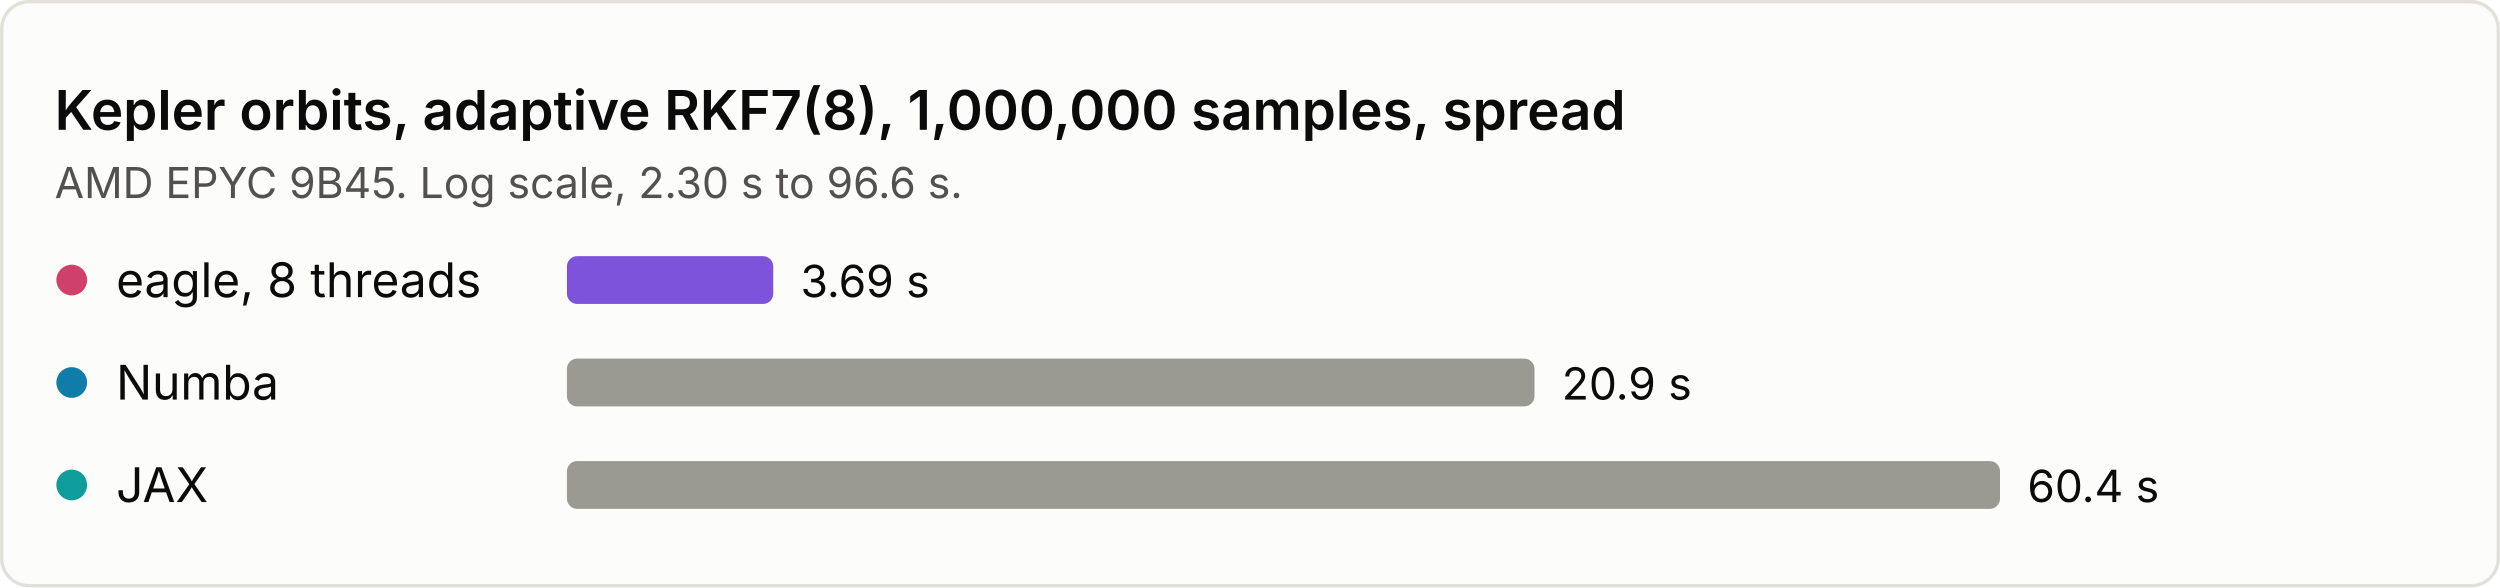
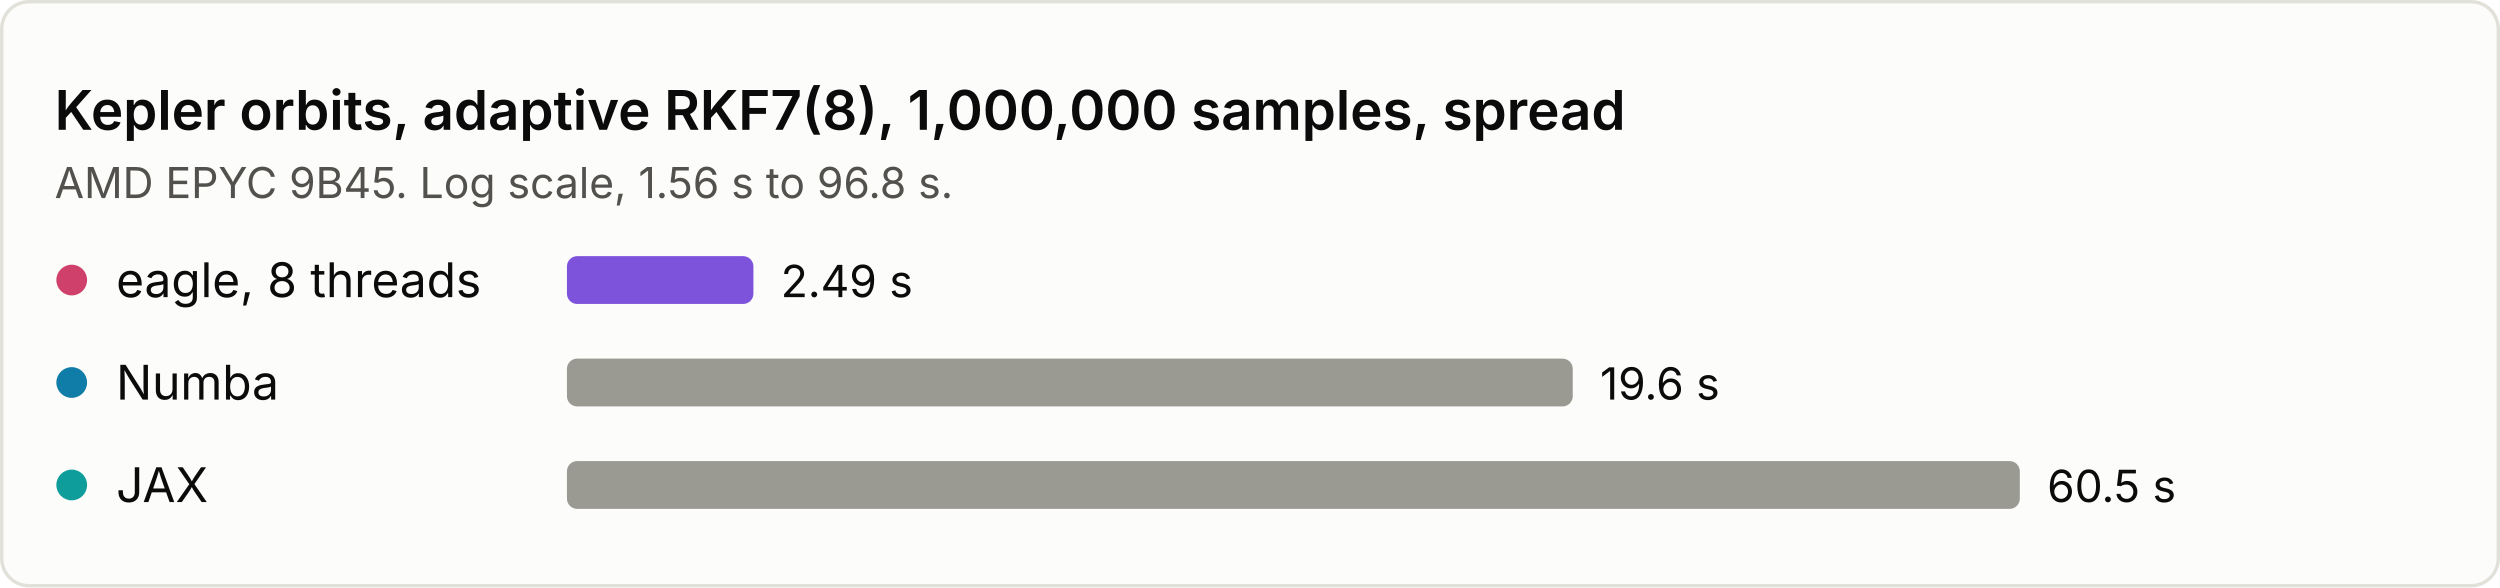
<svg xmlns="http://www.w3.org/2000/svg" width="732" height="172" viewBox="0 0 732 172" role="img" aria-labelledby="t d" font-family="system-ui, -apple-system, Segoe UI, sans-serif">
  <style>.bg{fill:#fcfcfb;stroke:#e1e0d9}.ink{fill:#0b0b0b}.sub{fill:#52514e}.bar{fill:#9a9992}.us{fill:#7d53dc}
.c0{fill:#cf416b}
.c1{fill:#0f7da7}
.c2{fill:#0e9d9b}
</style>
  <rect class="bg" x="0.5" y="0.5" width="731" height="171" rx="8" />
  <g transform="translate(16,16)">
    <text class="ink" x="0" y="22" font-size="16" font-weight="600">Kepler orbits, adaptive RKF7(8), 1,000,000 samples, spread</text>
-     <text class="sub" x="0" y="42" font-size="12.5">AMD EPYC 9B45. Log scale, 2.30 s to 96.6 s.</text>
+     <text class="sub" x="0" y="42" font-size="12.5">AMD EPYC 9B45. Log scale, 1.56 s to 96.8 s.</text>
    <circle class="c0" cx="5" cy="66" r="4.5" />
    <text class="ink" x="18" y="71" font-size="14">eagle, 8 threads</text>
-     <rect class="us" x="150" y="59" width="60.4" height="14" rx="3" />
-     <text class="ink" x="218.4" y="71" font-size="13">3.69 s</text>
+     <rect class="us" x="150" y="59" width="54.6" height="14" rx="3" />
+     <text class="ink" x="212.6" y="71" font-size="13">2.49 s</text>
    <circle class="c1" cx="5" cy="96" r="4.5" />
    <text class="ink" x="18" y="101" font-size="14">Numba</text>
-     <rect class="bar" x="150" y="89" width="283.3" height="14" rx="3" />
-     <text class="ink" x="441.3" y="101" font-size="13">20.9 s</text>
+     <rect class="bar" x="150" y="89" width="294.5" height="14" rx="3" />
+     <text class="ink" x="452.5" y="101" font-size="13">19.6 s</text>
    <circle class="c2" cx="5" cy="126" r="4.5" />
    <text class="ink" x="18" y="131" font-size="14">JAX</text>
-     <rect class="bar" x="150" y="119" width="419.6" height="14" rx="3" />
-     <text class="ink" x="577.6" y="131" font-size="13">60.4 s</text>
+     <rect class="bar" x="150" y="119" width="425.4" height="14" rx="3" />
+     <text class="ink" x="583.4" y="131" font-size="13">60.5 s</text>
  </g>
</svg>
